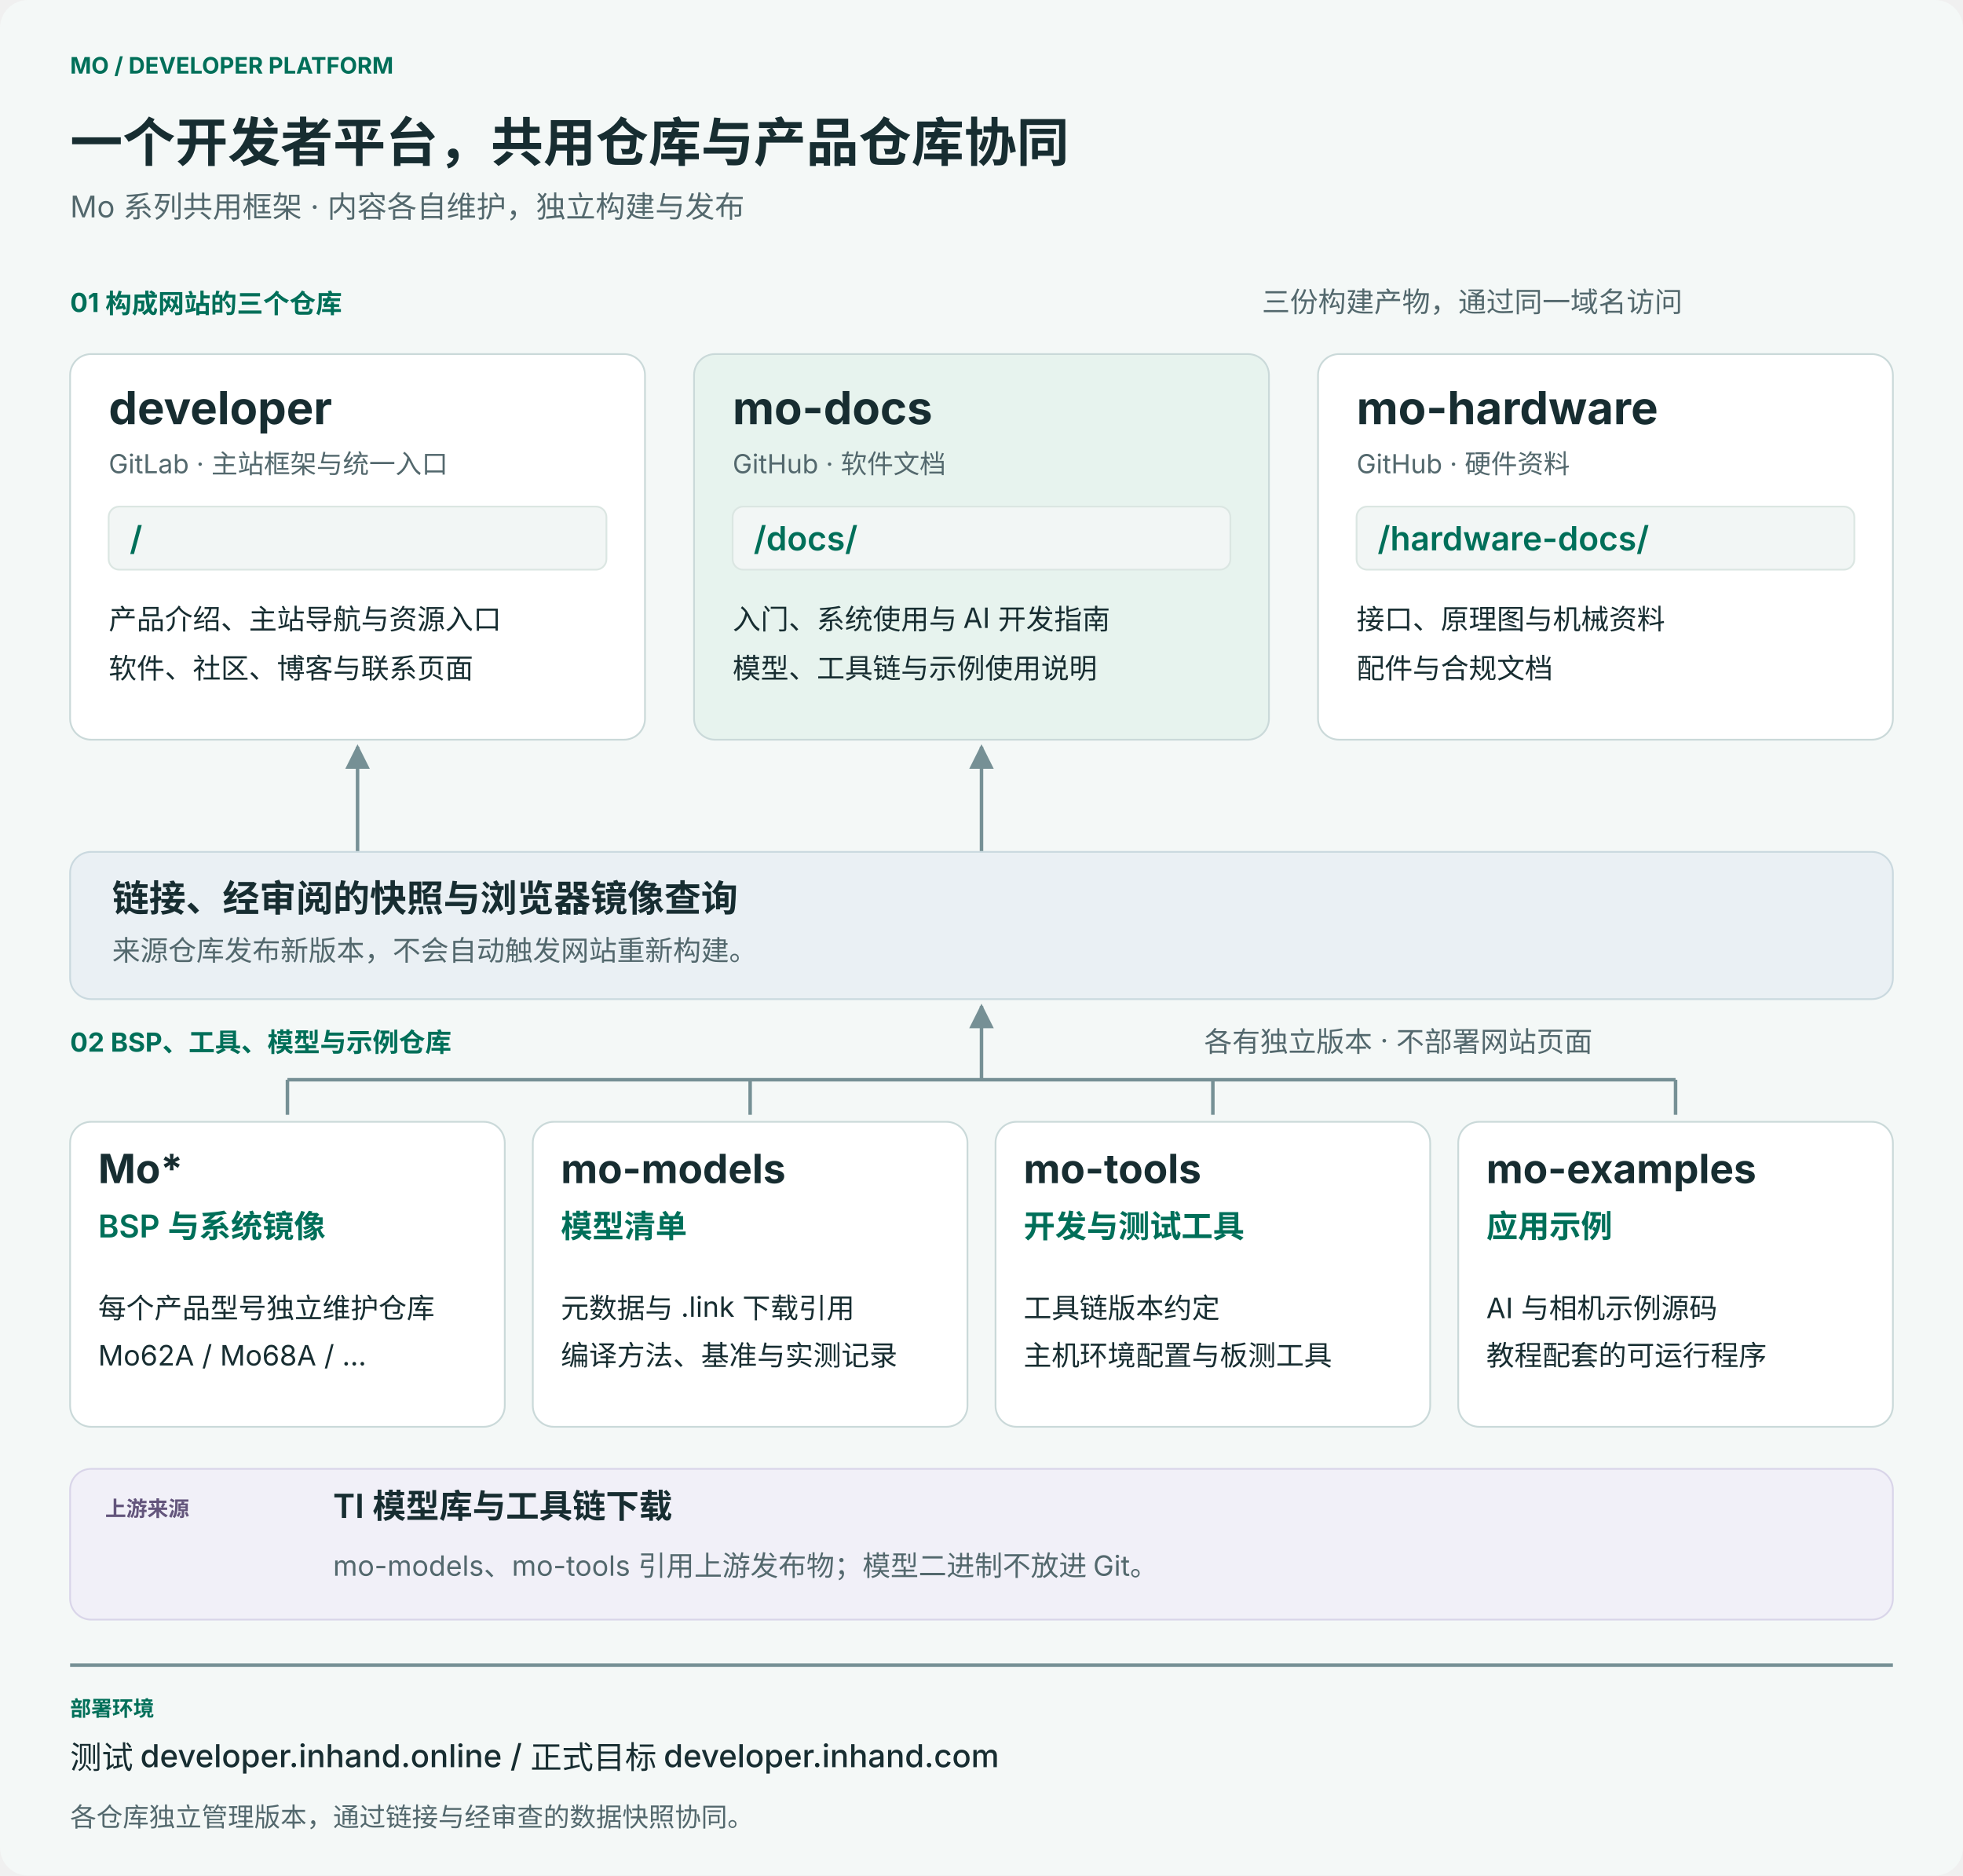
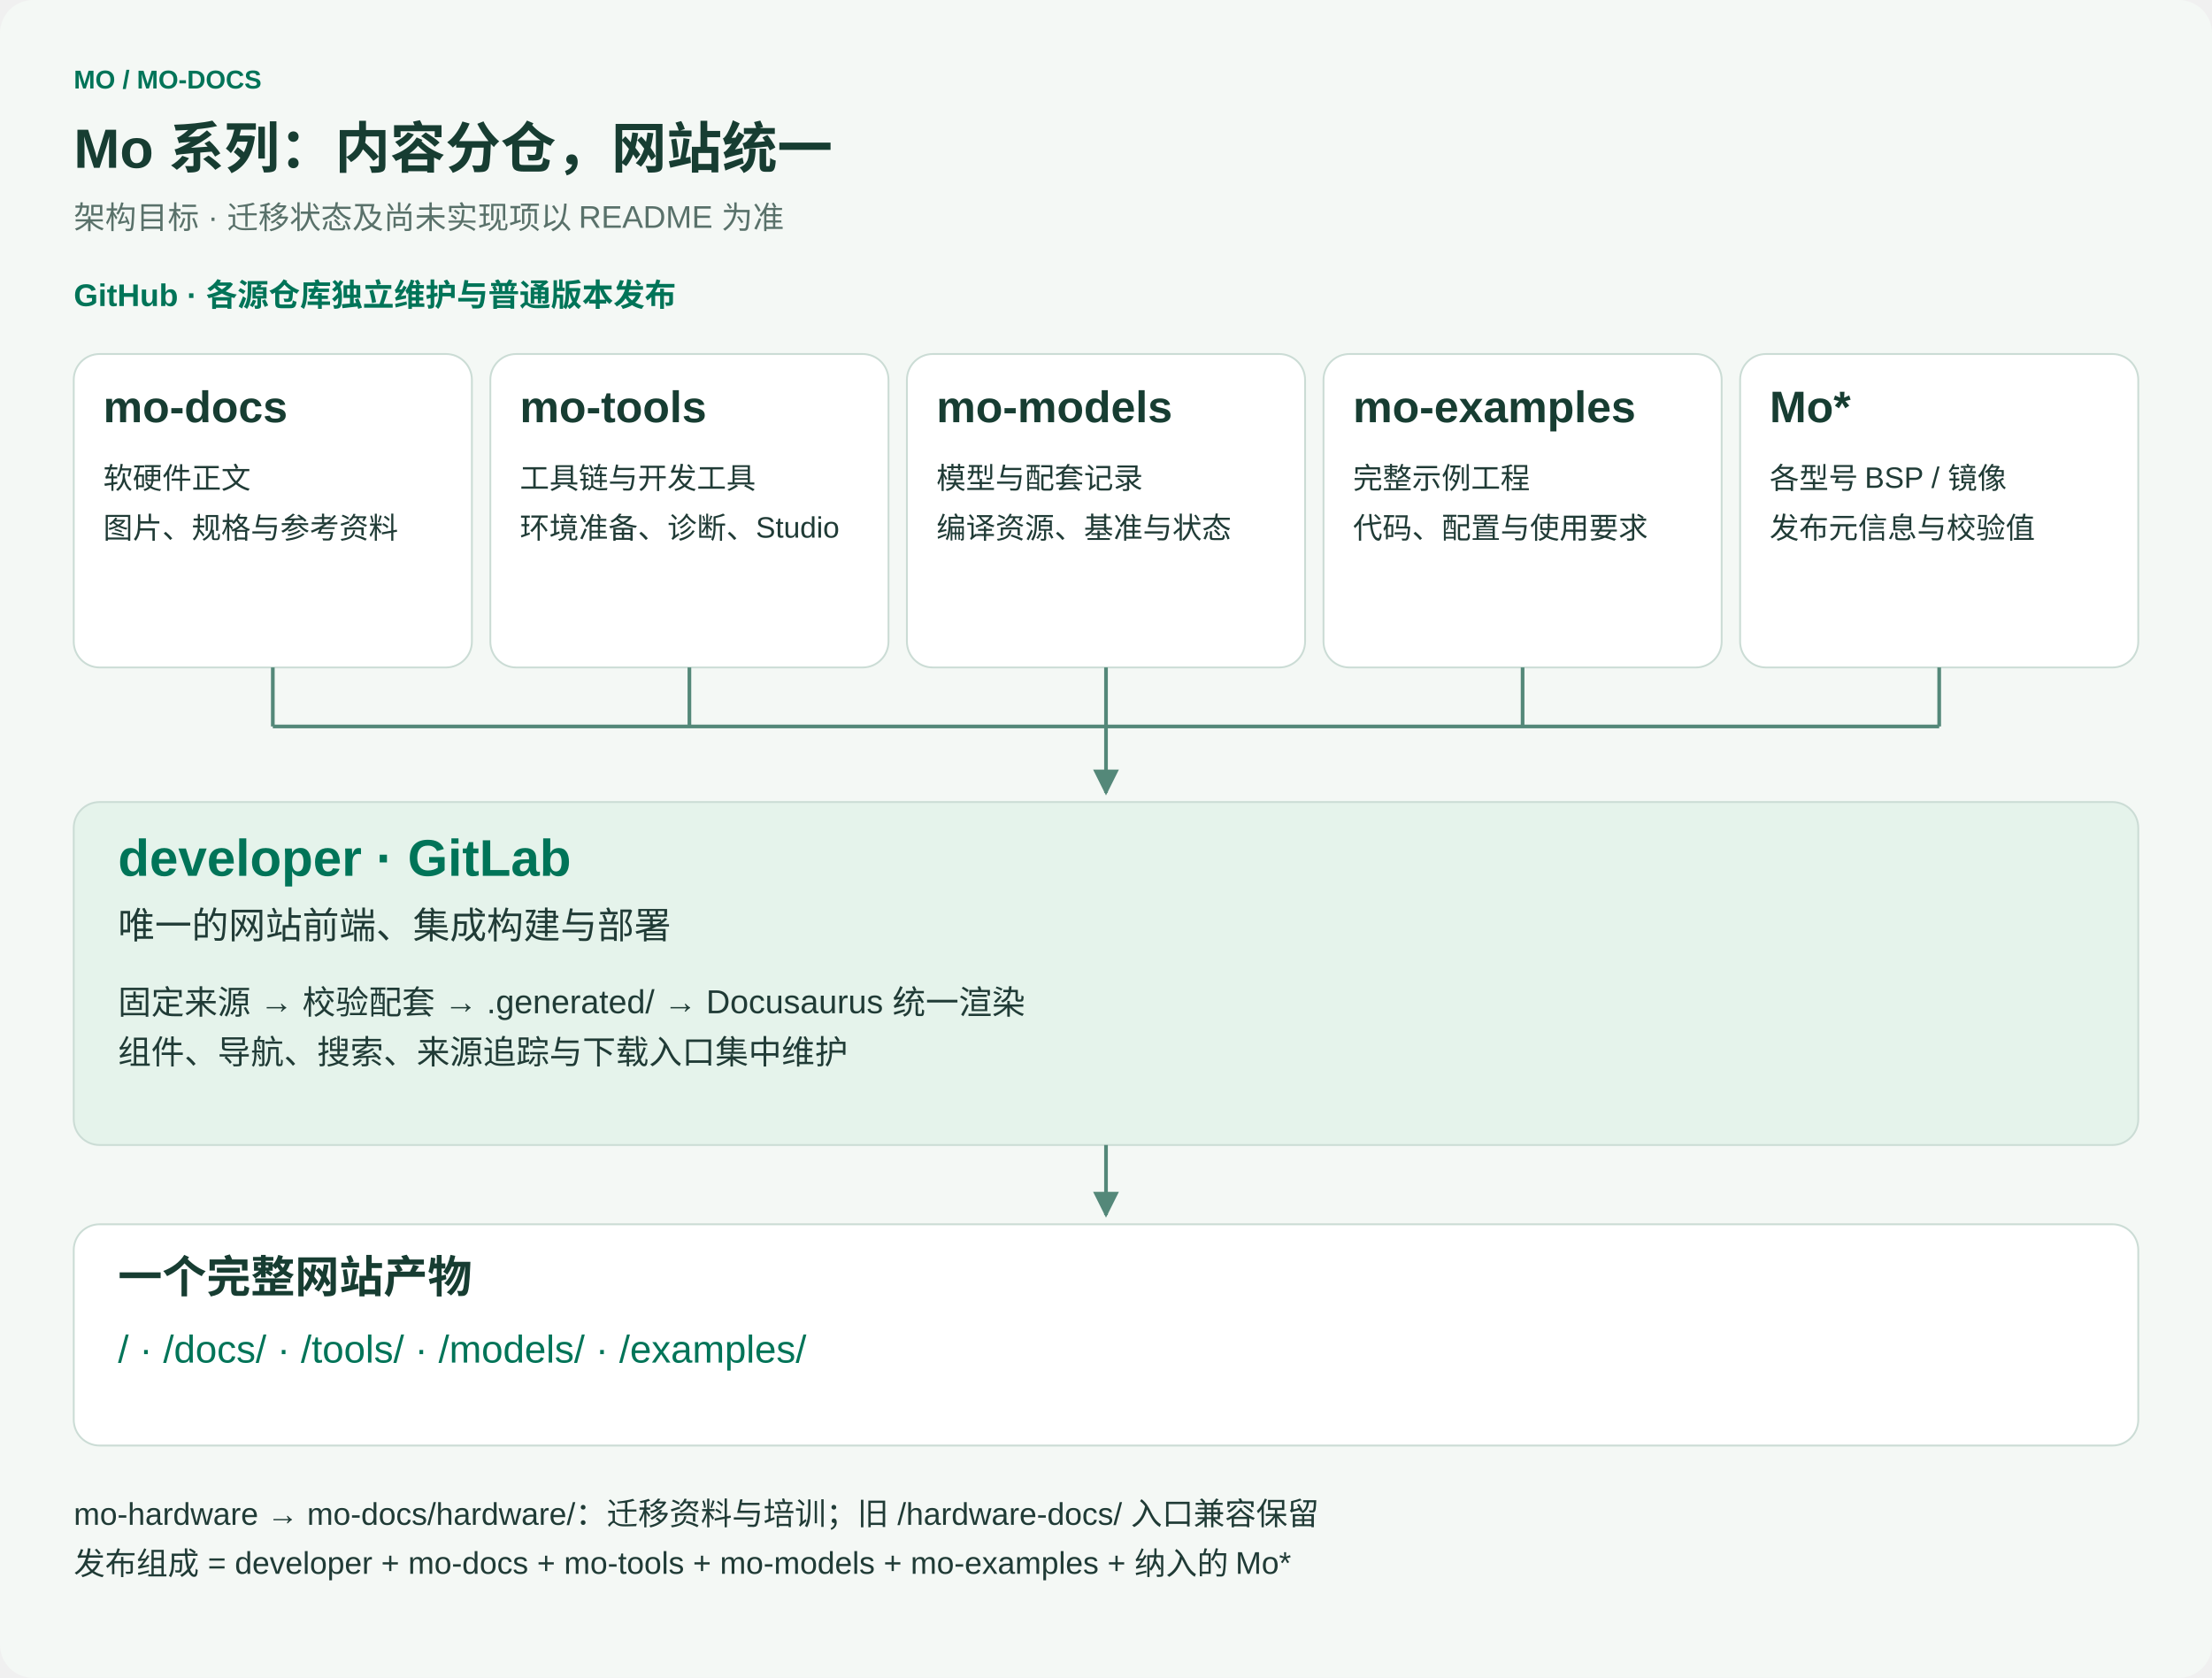
- <svg xmlns="http://www.w3.org/2000/svg" viewBox="0 0 1120 1070" role="img" aria-labelledby="title description">
+ <svg xmlns="http://www.w3.org/2000/svg" viewBox="0 0 1200 910" role="img" aria-labelledby="title desc">
  <defs>
    <marker id="arrow" viewBox="0 0 10 10" refX="9" refY="5" markerWidth="7" markerHeight="7" orient="auto">
-       <path d="M0 0 10 5 0 10z" fill="#769095" />
+       <path d="M0 0 10 5 0 10z" fill="#548879" />
    </marker>
  </defs>
-   <rect width="1120" height="1070" rx="16" fill="#f4f8f7" />
-   <g font-family="Inter, Noto Sans CJK SC, Microsoft YaHei, Arial, sans-serif">
-     <text x="40" y="42" font-size="13" fill="#006f59" font-weight="700">MO / DEVELOPER PLATFORM</text>
-     <text x="40" y="92" font-size="30" fill="#172d31" font-weight="700">一个开发者平台，共用仓库与产品仓库协同</text>
-     <text x="40" y="124" font-size="17" fill="#53686d" font-weight="400">Mo 系列共用框架 · 内容各自维护，独立构建与发布</text>
-     <text x="40" y="178" font-size="15" fill="#006f59" font-weight="700">01  构成网站的三个仓库</text>
-     <text x="720" y="178" font-size="16" fill="#53686d" font-weight="400">三份构建产物，通过同一域名访问</text>
-     <rect x="40" y="202" width="328" height="220" rx="12" fill="#fff" stroke="#cad9d9" />
-     <text x="62" y="242" font-size="26" fill="#172d31" font-weight="700">developer</text>
-     <text x="62" y="270" font-size="15" fill="#53686d" font-weight="400">GitLab · 主站框架与统一入口</text>
-     <rect x="62" y="289" width="284" height="36" rx="6" fill="#f2f6f5" stroke="#dbe6e2" />
-     <text x="74" y="314" font-size="19" fill="#006f59" font-weight="600">/</text>
-     <text x="62" y="359" font-size="16" fill="#172d31" font-weight="400">产品介绍、主站导航与资源入口</text>
-     <text x="62" y="387" font-size="16" fill="#172d31" font-weight="400">软件、社区、博客与联系页面</text>
-     <rect x="396" y="202" width="328" height="220" rx="12" fill="#e7f3ee" stroke="#cad9d9" />
-     <text x="418" y="242" font-size="26" fill="#172d31" font-weight="700">mo-docs</text>
-     <text x="418" y="270" font-size="15" fill="#53686d" font-weight="400">GitHub · 软件文档</text>
-     <rect x="418" y="289" width="284" height="36" rx="6" fill="#f2f6f5" stroke="#dbe6e2" />
-     <text x="430" y="314" font-size="19" fill="#006f59" font-weight="600">/docs/</text>
-     <text x="418" y="359" font-size="16" fill="#172d31" font-weight="400">入门、系统使用与 AI 开发指南</text>
-     <text x="418" y="387" font-size="16" fill="#172d31" font-weight="400">模型、工具链与示例使用说明</text>
-     <rect x="752" y="202" width="328" height="220" rx="12" fill="#fff" stroke="#cad9d9" />
-     <text x="774" y="242" font-size="26" fill="#172d31" font-weight="700">mo-hardware</text>
-     <text x="774" y="270" font-size="15" fill="#53686d" font-weight="400">GitHub · 硬件资料</text>
-     <rect x="774" y="289" width="284" height="36" rx="6" fill="#f2f6f5" stroke="#dbe6e2" />
-     <text x="786" y="314" font-size="19" fill="#006f59" font-weight="600">/hardware-docs/</text>
-     <text x="774" y="359" font-size="16" fill="#172d31" font-weight="400">接口、原理图与机械资料</text>
-     <text x="774" y="387" font-size="16" fill="#172d31" font-weight="400">配件与合规文档</text>
-     <path d="M204 486 V426" fill="none" stroke="#769095" stroke-width="2" marker-end="url(#arrow)" />
-     <path d="M560 486 V426" fill="none" stroke="#769095" stroke-width="2" marker-end="url(#arrow)" />
-     <rect x="40" y="486" width="1040" height="84" rx="12" fill="#eaf0f4" stroke="#cad9df" />
-     <text x="64" y="520" font-size="21" fill="#172d31" font-weight="600">链接、经审阅的快照与浏览器镜像查询</text>
-     <text x="64" y="548" font-size="16" fill="#53686d" font-weight="400">来源仓库发布新版本，不会自动触发网站重新构建。</text>
-     <text x="40" y="600" font-size="15" fill="#006f59" font-weight="700">02  BSP、工具、模型与示例仓库</text>
-     <text x="687" y="600" font-size="16" fill="#53686d" font-weight="400">各有独立版本 · 不部署网站页面</text>
-     <path d="M164 616 H956" fill="none" stroke="#769095" stroke-width="2" />
-     <path d="M560 616 V574" fill="none" stroke="#769095" stroke-width="2" marker-end="url(#arrow)" />
-     <path d="M164 616 V636" fill="none" stroke="#769095" stroke-width="2" />
-     <rect x="40" y="640" width="248" height="174" rx="12" fill="#fff" stroke="#cad9d9" />
-     <text x="56" y="675" font-size="23" fill="#172d31" font-weight="700">Mo*</text>
-     <text x="56" y="706" font-size="18" fill="#006f59" font-weight="600">BSP 与系统镜像</text>
-     <text x="56" y="752" font-size="16" fill="#172d31" font-weight="400">每个产品型号独立维护仓库</text>
-     <text x="56" y="779" font-size="16" fill="#172d31" font-weight="400">Mo62A / Mo68A / …</text>
-     <path d="M428 616 V636" fill="none" stroke="#769095" stroke-width="2" />
-     <rect x="304" y="640" width="248" height="174" rx="12" fill="#fff" stroke="#cad9d9" />
-     <text x="320" y="675" font-size="23" fill="#172d31" font-weight="700">mo-models</text>
-     <text x="320" y="706" font-size="18" fill="#006f59" font-weight="600">模型清单</text>
-     <text x="320" y="752" font-size="16" fill="#172d31" font-weight="400">元数据与 .link 下载引用</text>
-     <text x="320" y="779" font-size="16" fill="#172d31" font-weight="400">编译方法、基准与实测记录</text>
-     <path d="M692 616 V636" fill="none" stroke="#769095" stroke-width="2" />
-     <rect x="568" y="640" width="248" height="174" rx="12" fill="#fff" stroke="#cad9d9" />
-     <text x="584" y="675" font-size="23" fill="#172d31" font-weight="700">mo-tools</text>
-     <text x="584" y="706" font-size="18" fill="#006f59" font-weight="600">开发与测试工具</text>
-     <text x="584" y="752" font-size="16" fill="#172d31" font-weight="400">工具链版本约定</text>
-     <text x="584" y="779" font-size="16" fill="#172d31" font-weight="400">主机环境配置与板测工具</text>
-     <path d="M956 616 V636" fill="none" stroke="#769095" stroke-width="2" />
-     <rect x="832" y="640" width="248" height="174" rx="12" fill="#fff" stroke="#cad9d9" />
-     <text x="848" y="675" font-size="23" fill="#172d31" font-weight="700">mo-examples</text>
-     <text x="848" y="706" font-size="18" fill="#006f59" font-weight="600">应用示例</text>
-     <text x="848" y="752" font-size="16" fill="#172d31" font-weight="400">AI 与相机示例源码</text>
-     <text x="848" y="779" font-size="16" fill="#172d31" font-weight="400">教程配套的可运行程序</text>
-     <rect x="40" y="838" width="1040" height="86" rx="12" fill="#f1f0f8" stroke="#d9d5e9" />
-     <text x="60" y="865" font-size="12" fill="#63557c" font-weight="700">上游来源</text>
-     <text x="190" y="866" font-size="19" fill="#172d31" font-weight="600">TI 模型库与工具链下载</text>
-     <text x="190" y="899" font-size="16" fill="#53686d" font-weight="400">mo-models、mo-tools 引用上游发布物；模型二进制不放进 Git。</text>
-     <path d="M40 950 H1080" fill="none" stroke="#769095" stroke-width="2" />
-     <text x="40" y="979" font-size="12" fill="#006f59" font-weight="700">部署环境</text>
-     <text x="40" y="1009" font-size="18" fill="#172d31" font-weight="500">测试  developer.inhand.online     /     正式目标  developer.inhand.com</text>
-     <text x="40" y="1042" font-size="15" fill="#53686d" font-weight="400">各仓库独立管理版本，通过链接与经审查的数据快照协同。</text>
+   <rect width="1200" height="910" rx="18" fill="#f4f8f5" />
+   <g font-family="Arial, Noto Sans CJK SC, Microsoft YaHei, sans-serif">
+     <text x="40" y="48" font-size="14" fill="#007458" font-weight="700">MO / MO-DOCS</text>
+     <text x="40" y="91" font-size="30" fill="#173d32" font-weight="700">Mo 系列：内容分仓，网站统一</text>
+     <text x="40" y="124" font-size="17" fill="#59716a" font-weight="400">架构目标 · 迁移状态及尚未实现项以 README 为准</text>
+     <text x="40" y="166" font-size="17" fill="#007458" font-weight="700">GitHub · 各源仓库独立维护与普通版本发布</text>
+     <rect x="40" y="192" width="216" height="170" rx="14" fill="#fff" stroke="#cbdcd5" />
+     <text x="56" y="229" font-size="24" fill="#173d32" font-weight="700">mo-docs</text>
+     <text x="56" y="265" font-size="16" fill="#203b36" font-weight="400">软硬件正文</text>
+     <text x="56" y="292" font-size="16" fill="#203b36" font-weight="400">图片、规格与参考资料</text>
+     <path d="M148 362V394" fill="none" stroke="#548879" stroke-width="2" />
+     <rect x="266" y="192" width="216" height="170" rx="14" fill="#fff" stroke="#cbdcd5" />
+     <text x="282" y="229" font-size="24" fill="#173d32" font-weight="700">mo-tools</text>
+     <text x="282" y="265" font-size="16" fill="#203b36" font-weight="400">工具链与开发工具</text>
+     <text x="282" y="292" font-size="16" fill="#203b36" font-weight="400">环境准备、诊断、Studio</text>
+     <path d="M374 362V394" fill="none" stroke="#548879" stroke-width="2" />
+     <rect x="492" y="192" width="216" height="170" rx="14" fill="#fff" stroke="#cbdcd5" />
+     <text x="508" y="229" font-size="24" fill="#173d32" font-weight="700">mo-models</text>
+     <text x="508" y="265" font-size="16" fill="#203b36" font-weight="400">模型与配套记录</text>
+     <text x="508" y="292" font-size="16" fill="#203b36" font-weight="400">编译资源、基准与状态</text>
+     <path d="M600 362V394" fill="none" stroke="#548879" stroke-width="2" />
+     <rect x="718" y="192" width="216" height="170" rx="14" fill="#fff" stroke="#cbdcd5" />
+     <text x="734" y="229" font-size="24" fill="#173d32" font-weight="700">mo-examples</text>
+     <text x="734" y="265" font-size="16" fill="#203b36" font-weight="400">完整示例工程</text>
+     <text x="734" y="292" font-size="16" fill="#203b36" font-weight="400">代码、配置与使用要求</text>
+     <path d="M826 362V394" fill="none" stroke="#548879" stroke-width="2" />
+     <rect x="944" y="192" width="216" height="170" rx="14" fill="#fff" stroke="#cbdcd5" />
+     <text x="960" y="229" font-size="24" fill="#173d32" font-weight="700">Mo*</text>
+     <text x="960" y="265" font-size="16" fill="#203b36" font-weight="400">各型号 BSP / 镜像</text>
+     <text x="960" y="292" font-size="16" fill="#203b36" font-weight="400">发布元信息与校验值</text>
+     <path d="M1052 362V394" fill="none" stroke="#548879" stroke-width="2" />
+     <path d="M148 394H1052" fill="none" stroke="#548879" stroke-width="2" />
+     <path d="M600 394V430" fill="none" stroke="#548879" stroke-width="2" marker-end="url(#arrow)" />
+     <rect x="40" y="435" width="1120" height="186" rx="14" fill="#e5f3eb" stroke="#cbdcd5" />
+     <text x="64" y="475" font-size="28" fill="#007458" font-weight="700">developer · GitLab</text>
+     <text x="64" y="509" font-size="20" fill="#203b36" font-weight="400">唯一的网站前端、集成构建与部署</text>
+     <text x="64" y="550" font-size="18" fill="#203b36" font-weight="400">固定来源 → 校验配套 → .generated/ → Docusaurus 统一渲染</text>
+     <text x="64" y="577" font-size="18" fill="#203b36" font-weight="400">组件、导航、搜索、来源追踪与下载入口集中维护</text>
+     <path d="M600 621V659" fill="none" stroke="#548879" stroke-width="2" marker-end="url(#arrow)" />
+     <rect x="40" y="664" width="1120" height="120" rx="14" fill="#fff" stroke="#cbdcd5" />
+     <text x="64" y="701" font-size="24" fill="#173d32" font-weight="700">一个完整网站产物</text>
+     <text x="64" y="739" font-size="21" fill="#007458" font-weight="400">/  ·  /docs/  ·  /tools/  ·  /models/  ·  /examples/</text>
+     <text x="40" y="827" font-size="17" fill="#203b36" font-weight="400">mo-hardware → mo-docs/hardware/：迁移资料与培训；旧 /hardware-docs/ 入口兼容保留</text>
+     <text x="40" y="854" font-size="17" fill="#203b36" font-weight="400">发布组成 = developer + mo-docs + mo-tools + mo-models + mo-examples + 纳入的 Mo*</text>
  </g>
</svg>
